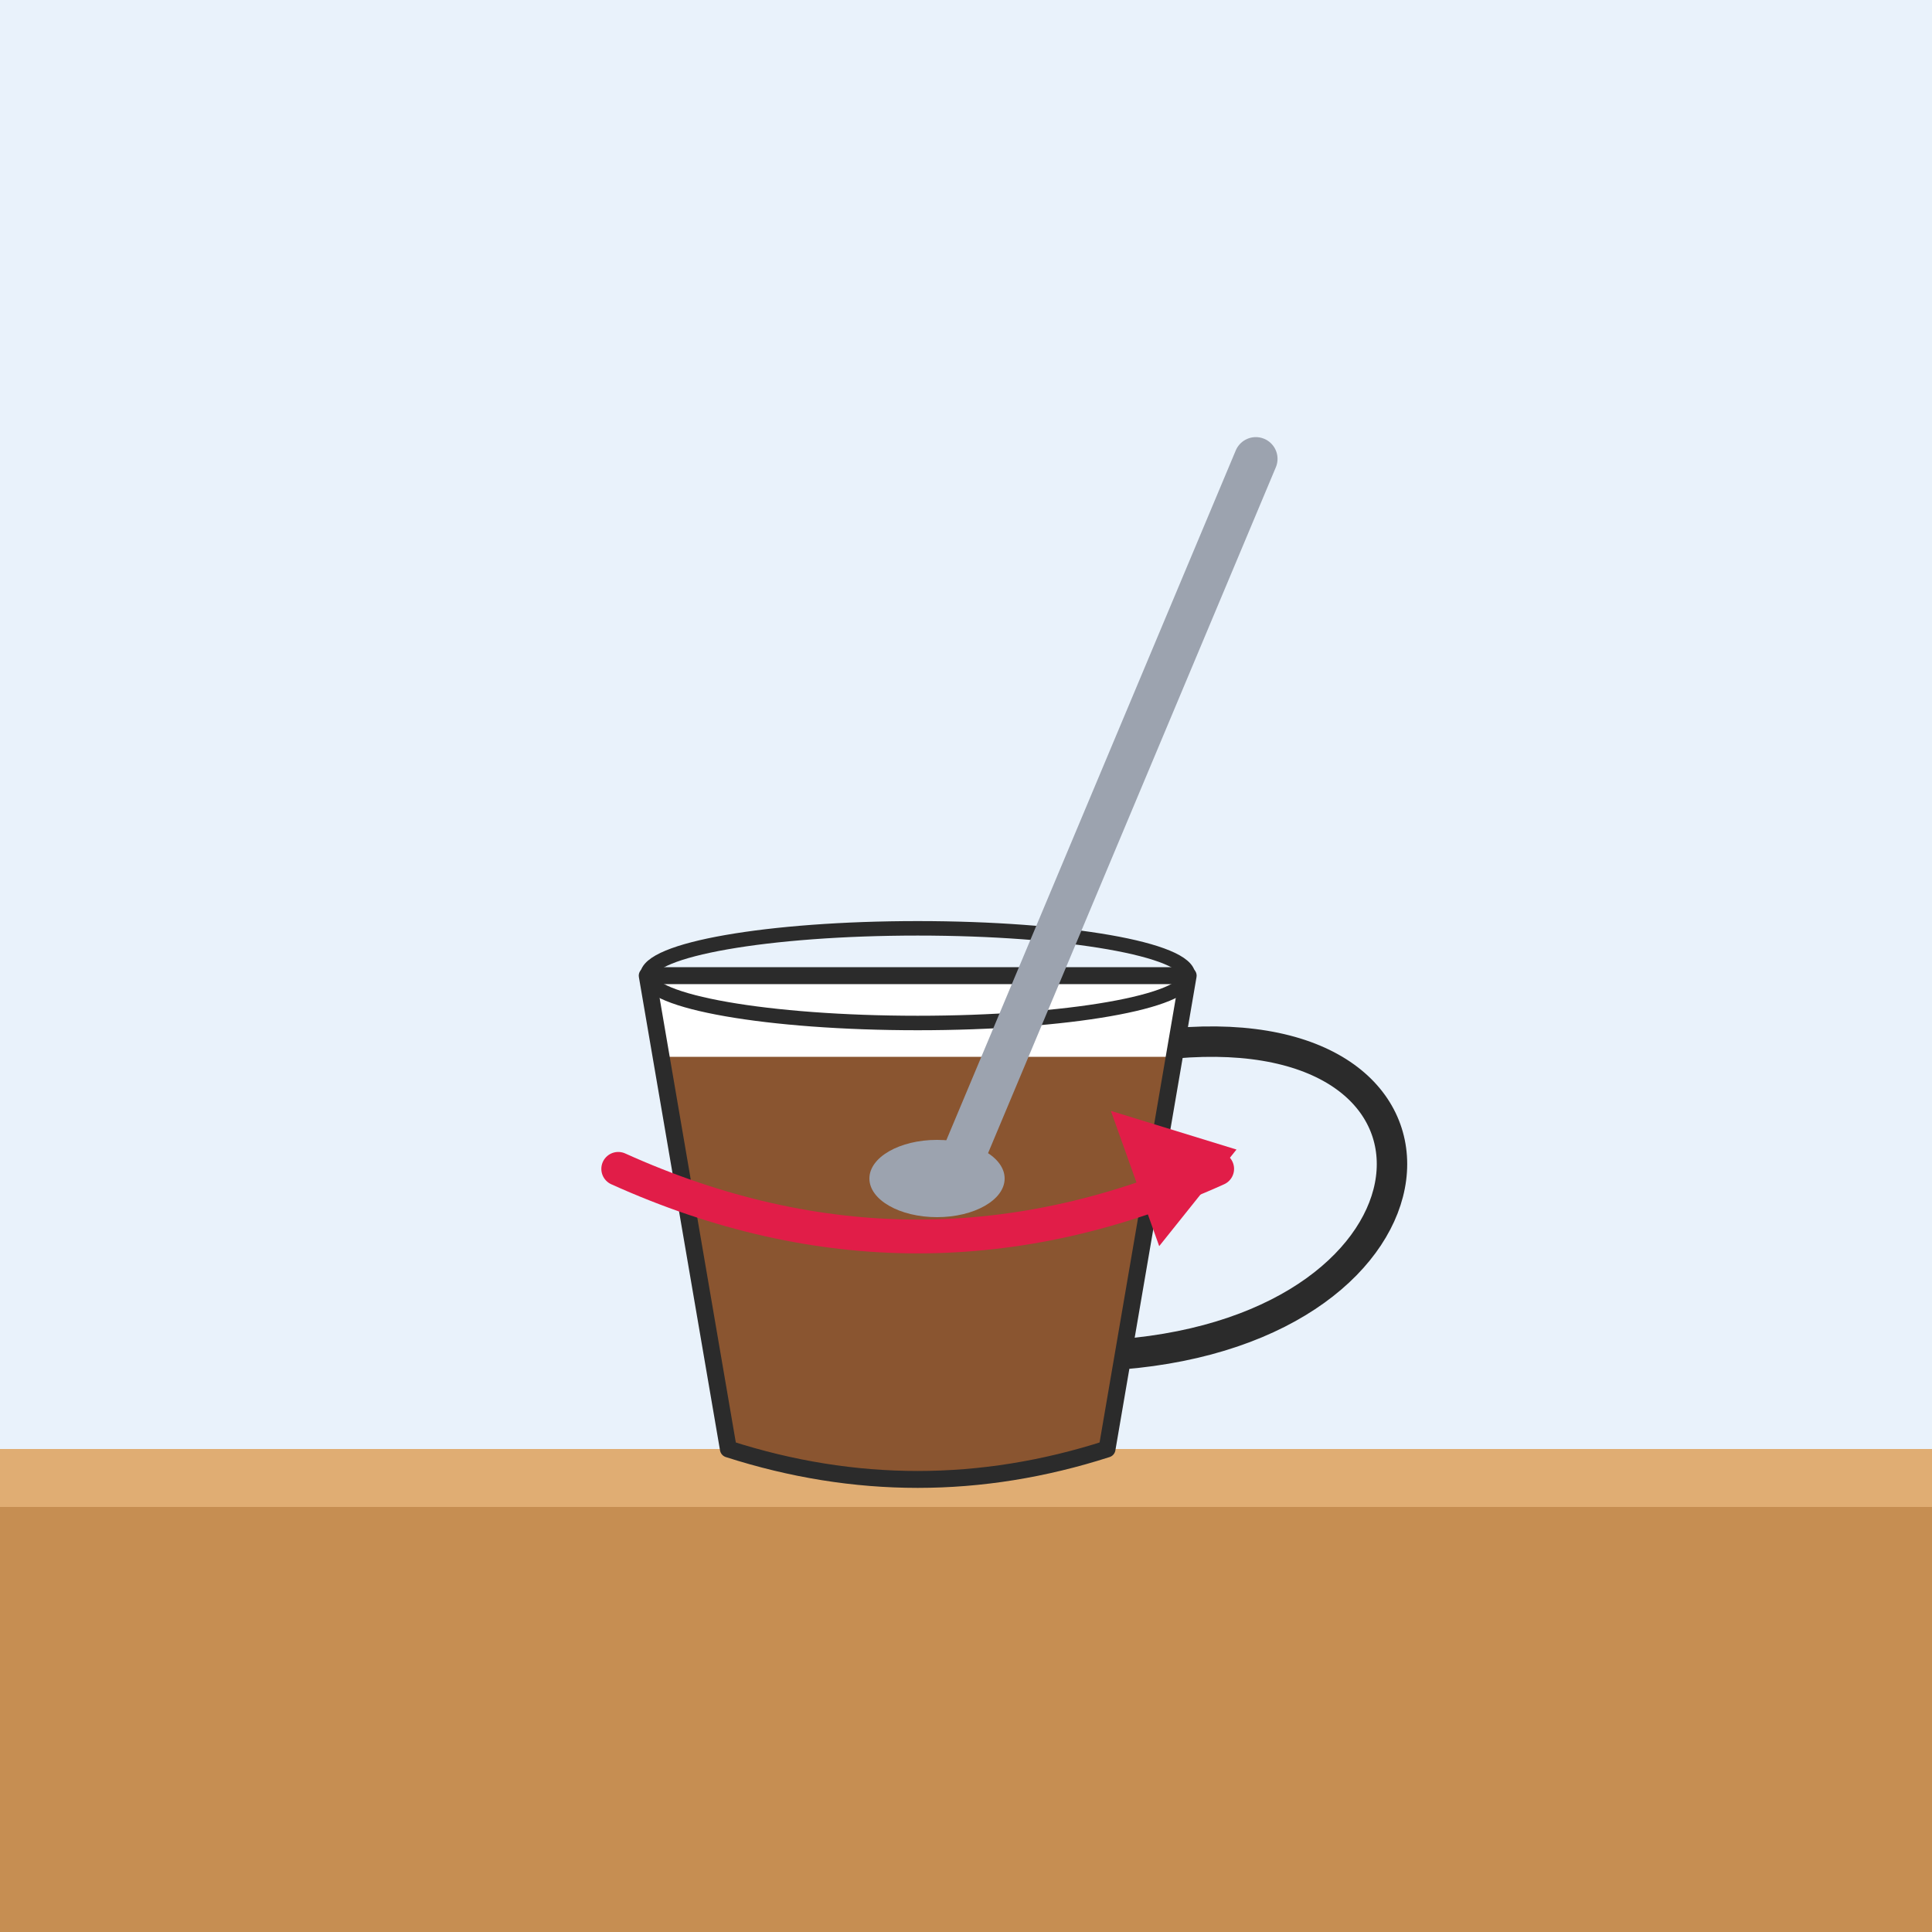
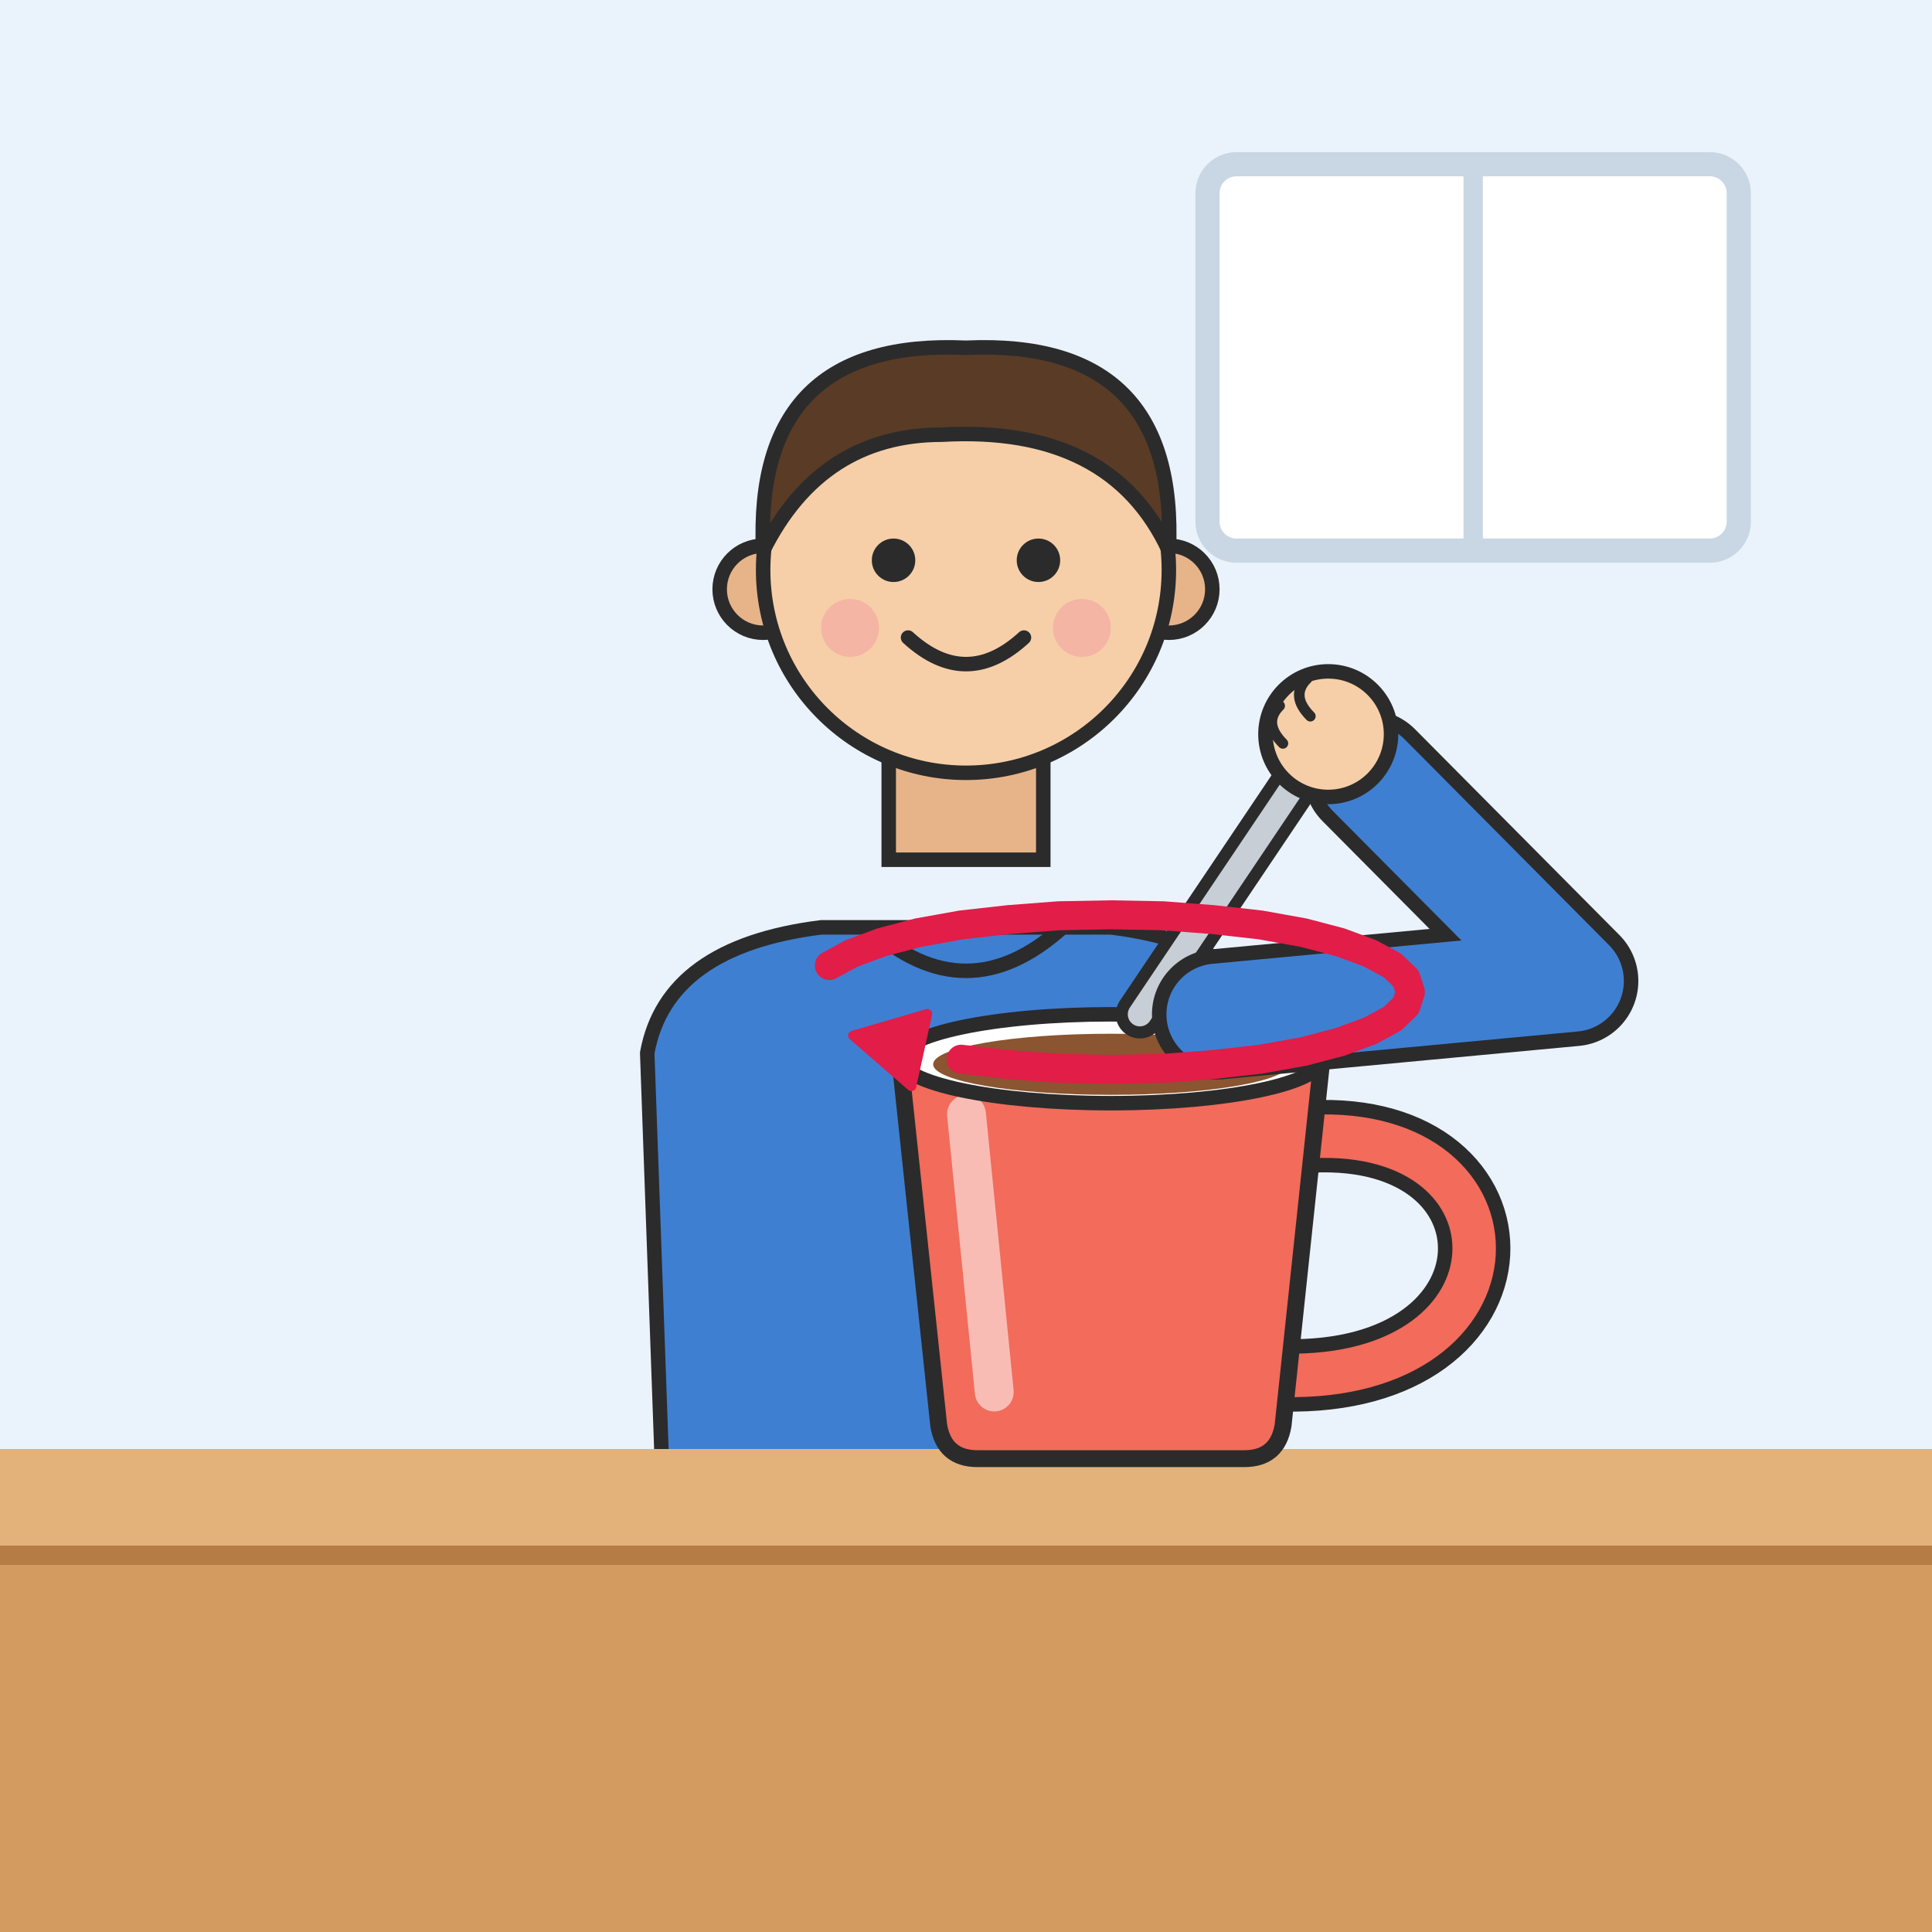
<svg xmlns="http://www.w3.org/2000/svg" viewBox="0 0 400 400" width="400" height="400">
-   <rect width="400" height="400" fill="#e9f2fb" />
-   <rect x="0" y="300" width="400" height="100" fill="#c68e52" />
-   <rect x="0" y="300" width="400" height="12" fill="#e0ad73" />
-   <clipPath id="c33">
-     <path d="M-40,-70 L40,-70 L28,0 Q0,9 -28,0 Z" transform="translate(190,300) rotate(0) scale(1.4,1.4)" />
+   <rect width="400" height="400" fill="#eaf3fb" />
+   <rect x="250" y="34" width="110" height="80" rx="6" fill="#fff" stroke="#c9d6e3" stroke-width="5" />
+   <line x1="305" y1="34" x2="305" y2="114" stroke="#c9d6e3" stroke-width="4" />
+   <path d="M184,154 L184,178 L216,178 L216,154 Z" fill="#e7b48a" stroke="#2b2b2b" stroke-width="3" />
+   <path d="M138,330 L134,218 Q138,196 170,192 L230,192 Q262,196 266,218 L262,330 Z" fill="#3f7fd1" stroke="#2b2b2b" stroke-width="3" stroke-linejoin="round" />
+   <path d="M180,192 Q200,210 220,192" fill="none" stroke="#2b2b2b" stroke-width="3" />
+   <circle cx="158" cy="122" r="9" fill="#e7b48a" stroke="#2b2b2b" stroke-width="3" />
+   <circle cx="242" cy="122" r="9" fill="#e7b48a" stroke="#2b2b2b" stroke-width="3" />
+   <circle cx="200" cy="118" r="42" fill="#f6cfa8" stroke="#2b2b2b" stroke-width="3" />
+   <path d="M158,114 Q156,70 200,72 Q244,70 242,114 Q230,88 195,90 Q170,90 158,114 Z" fill="#5a3b25" stroke="#2b2b2b" stroke-width="3" stroke-linejoin="round" />
+   <circle cx="185" cy="116" r="4.5" fill="#2b2b2b" />
+   <circle cx="215" cy="116" r="4.5" fill="#2b2b2b" />
+   <circle cx="176" cy="130" r="6" fill="#f4a3a3" opacity=".6" />
+   <circle cx="224" cy="130" r="6" fill="#f4a3a3" opacity=".6" />
+   <path d="M188,132 Q200,143 212,132" fill="none" stroke="#2b2b2b" stroke-width="3" stroke-linecap="round" />
+   <rect x="0" y="300" width="400" height="22" fill="#e3b27a" />
+   <rect x="0" y="322" width="400" height="78" fill="#d39b5f" />
+   <line x1="0" y1="322" x2="400" y2="322" stroke="#b57d45" stroke-width="4" />
+   <clipPath id="u1">
+     <path d="M-38,-72 L38,-72 L31,-6 Q30,0 24,0 L-24,0 Q-30,0 -31,-6 Z" transform="translate(230.0,302.0) rotate(0) scale(1.15,1.15)" />
  </clipPath>
-   <g transform="translate(190,300) rotate(0) scale(1.4,1.4)">
-     <path d="M38,-60 C84,-64 80,-18 30,-14" fill="none" stroke="#2b2b2b" stroke-width="4.5" stroke-linecap="round" />
-     <path d="M-40,-70 L40,-70 L28,0 Q0,9 -28,0 Z" fill="#fff" />
+   <g transform="translate(230.0,302.0) rotate(0) scale(1.15,1.15)">
+     <path d="M36,-58 C76,-60 76,-14 31,-15" fill="none" stroke="#2b2b2b" stroke-width="13.04" stroke-linecap="round" />
+     <path d="M36,-58 C76,-60 76,-14 31,-15" fill="none" stroke="#f26b5b" stroke-width="7.83" stroke-linecap="round" />
+     <path d="M-38,-72 L38,-72 L31,-6 Q30,0 24,0 L-24,0 Q-30,0 -31,-6 Z" fill="#f26b5b" />
+     <path d="M-26,-62 L-21,-12" stroke="#fff" stroke-opacity=".55" stroke-width="7" stroke-linecap="round" />
  </g>
-   <rect x="64" y="218.8" width="252" height="280.0" fill="#8a5530" clip-path="url(#c33)" />
-   <g transform="translate(190,300) rotate(0) scale(1.4,1.4)">
-     <path d="M-40,-70 L40,-70 L28,0 Q0,9 -28,0 Z" fill="none" stroke="#2b2b2b" stroke-width="2.5" stroke-linejoin="round" />
-     <ellipse cx="0" cy="-70" rx="40" ry="7" fill="none" stroke="#2b2b2b" stroke-width="2.143" />
+   <g transform="translate(230.0,302.0) rotate(0) scale(1.15,1.15)">
+     <path d="M-38,-72 L38,-72 L31,-6 Q30,0 24,0 L-24,0 Q-30,0 -31,-6 Z" fill="none" stroke="#2b2b2b" stroke-width="3.04" stroke-linejoin="round" />
+     <ellipse cx="0" cy="-72" rx="38" ry="8" fill="#fff" stroke="#2b2b2b" stroke-width="2.61" />
+     <ellipse cx="0" cy="-71" rx="32" ry="5.5" fill="#8a5530" />
  </g>
-   <line x1="200" y1="238" x2="260" y2="95" stroke="#9ca3af" stroke-width="9" stroke-linecap="round" />
-   <ellipse cx="194" cy="244" rx="14" ry="8" fill="#9ca3af" />
-   <path d="M128,242 Q190,270 252,242" fill="none" stroke="#e11d48" stroke-width="7" stroke-linecap="round" />
-   <polygon points="256,238 230,230 240,258" fill="#e11d48" />
+   <line x1="236" y1="210.0" x2="275" y2="152" stroke="#2b2b2b" stroke-width="10" stroke-linecap="round" />
+   <line x1="236" y1="210.0" x2="275" y2="152" stroke="#c7ced6" stroke-width="5" stroke-linecap="round" />
+   <path d="M252.0,210.0 L325.7,203.1 L283.4,160.5" fill="none" stroke="#2b2b2b" stroke-width="27" stroke-linecap="round" stroke-linejoin="round" />
+   <path d="M252.0,210.0 L325.7,203.1 L283.4,160.5" fill="none" stroke="#3f7fd1" stroke-width="21" stroke-linecap="round" stroke-linejoin="round" />
+   <circle cx="275.0" cy="152.0" r="13.0" fill="#f6cfa8" stroke="#2b2b2b" stroke-width="3" />
+   <g transform="translate(272.7,149.7) rotate(-134.7414)">
+     <path d="M2,-8 q6,0 6,5 M2,0 q6,0 6,5" fill="none" stroke="#2b2b2b" stroke-width="2.2" stroke-linecap="round" />
+   </g>
+   <path d="M171.7,199.9 L176.3,197.4 L182.5,195.1 L190.1,193.1 L199.0,191.5 L208.8,190.4 L219.2,189.6 L230.0,189.4 L240.8,189.6 L251.2,190.4 L261.0,191.5 L269.9,193.1 L277.5,195.1 L283.7,197.4 L288.3,199.9 L291.1,202.6 L292.0,205.4 L291.1,208.2 L288.3,210.9 L283.7,213.4 L277.5,215.7 L269.9,217.7 L261.0,219.3 L251.2,220.4 L240.8,221.2 L230.0,221.4 L219.2,221.2 L208.8,220.4 L199.0,219.3" fill="none" stroke="#e11d48" stroke-width="6" stroke-linecap="round" stroke-linejoin="round" />
+   <polygon points="176.6,214.4 192.0,209.9 188.7,224.9" fill="#e11d48" stroke="#e11d48" stroke-width="2" stroke-linejoin="round" />
</svg>
